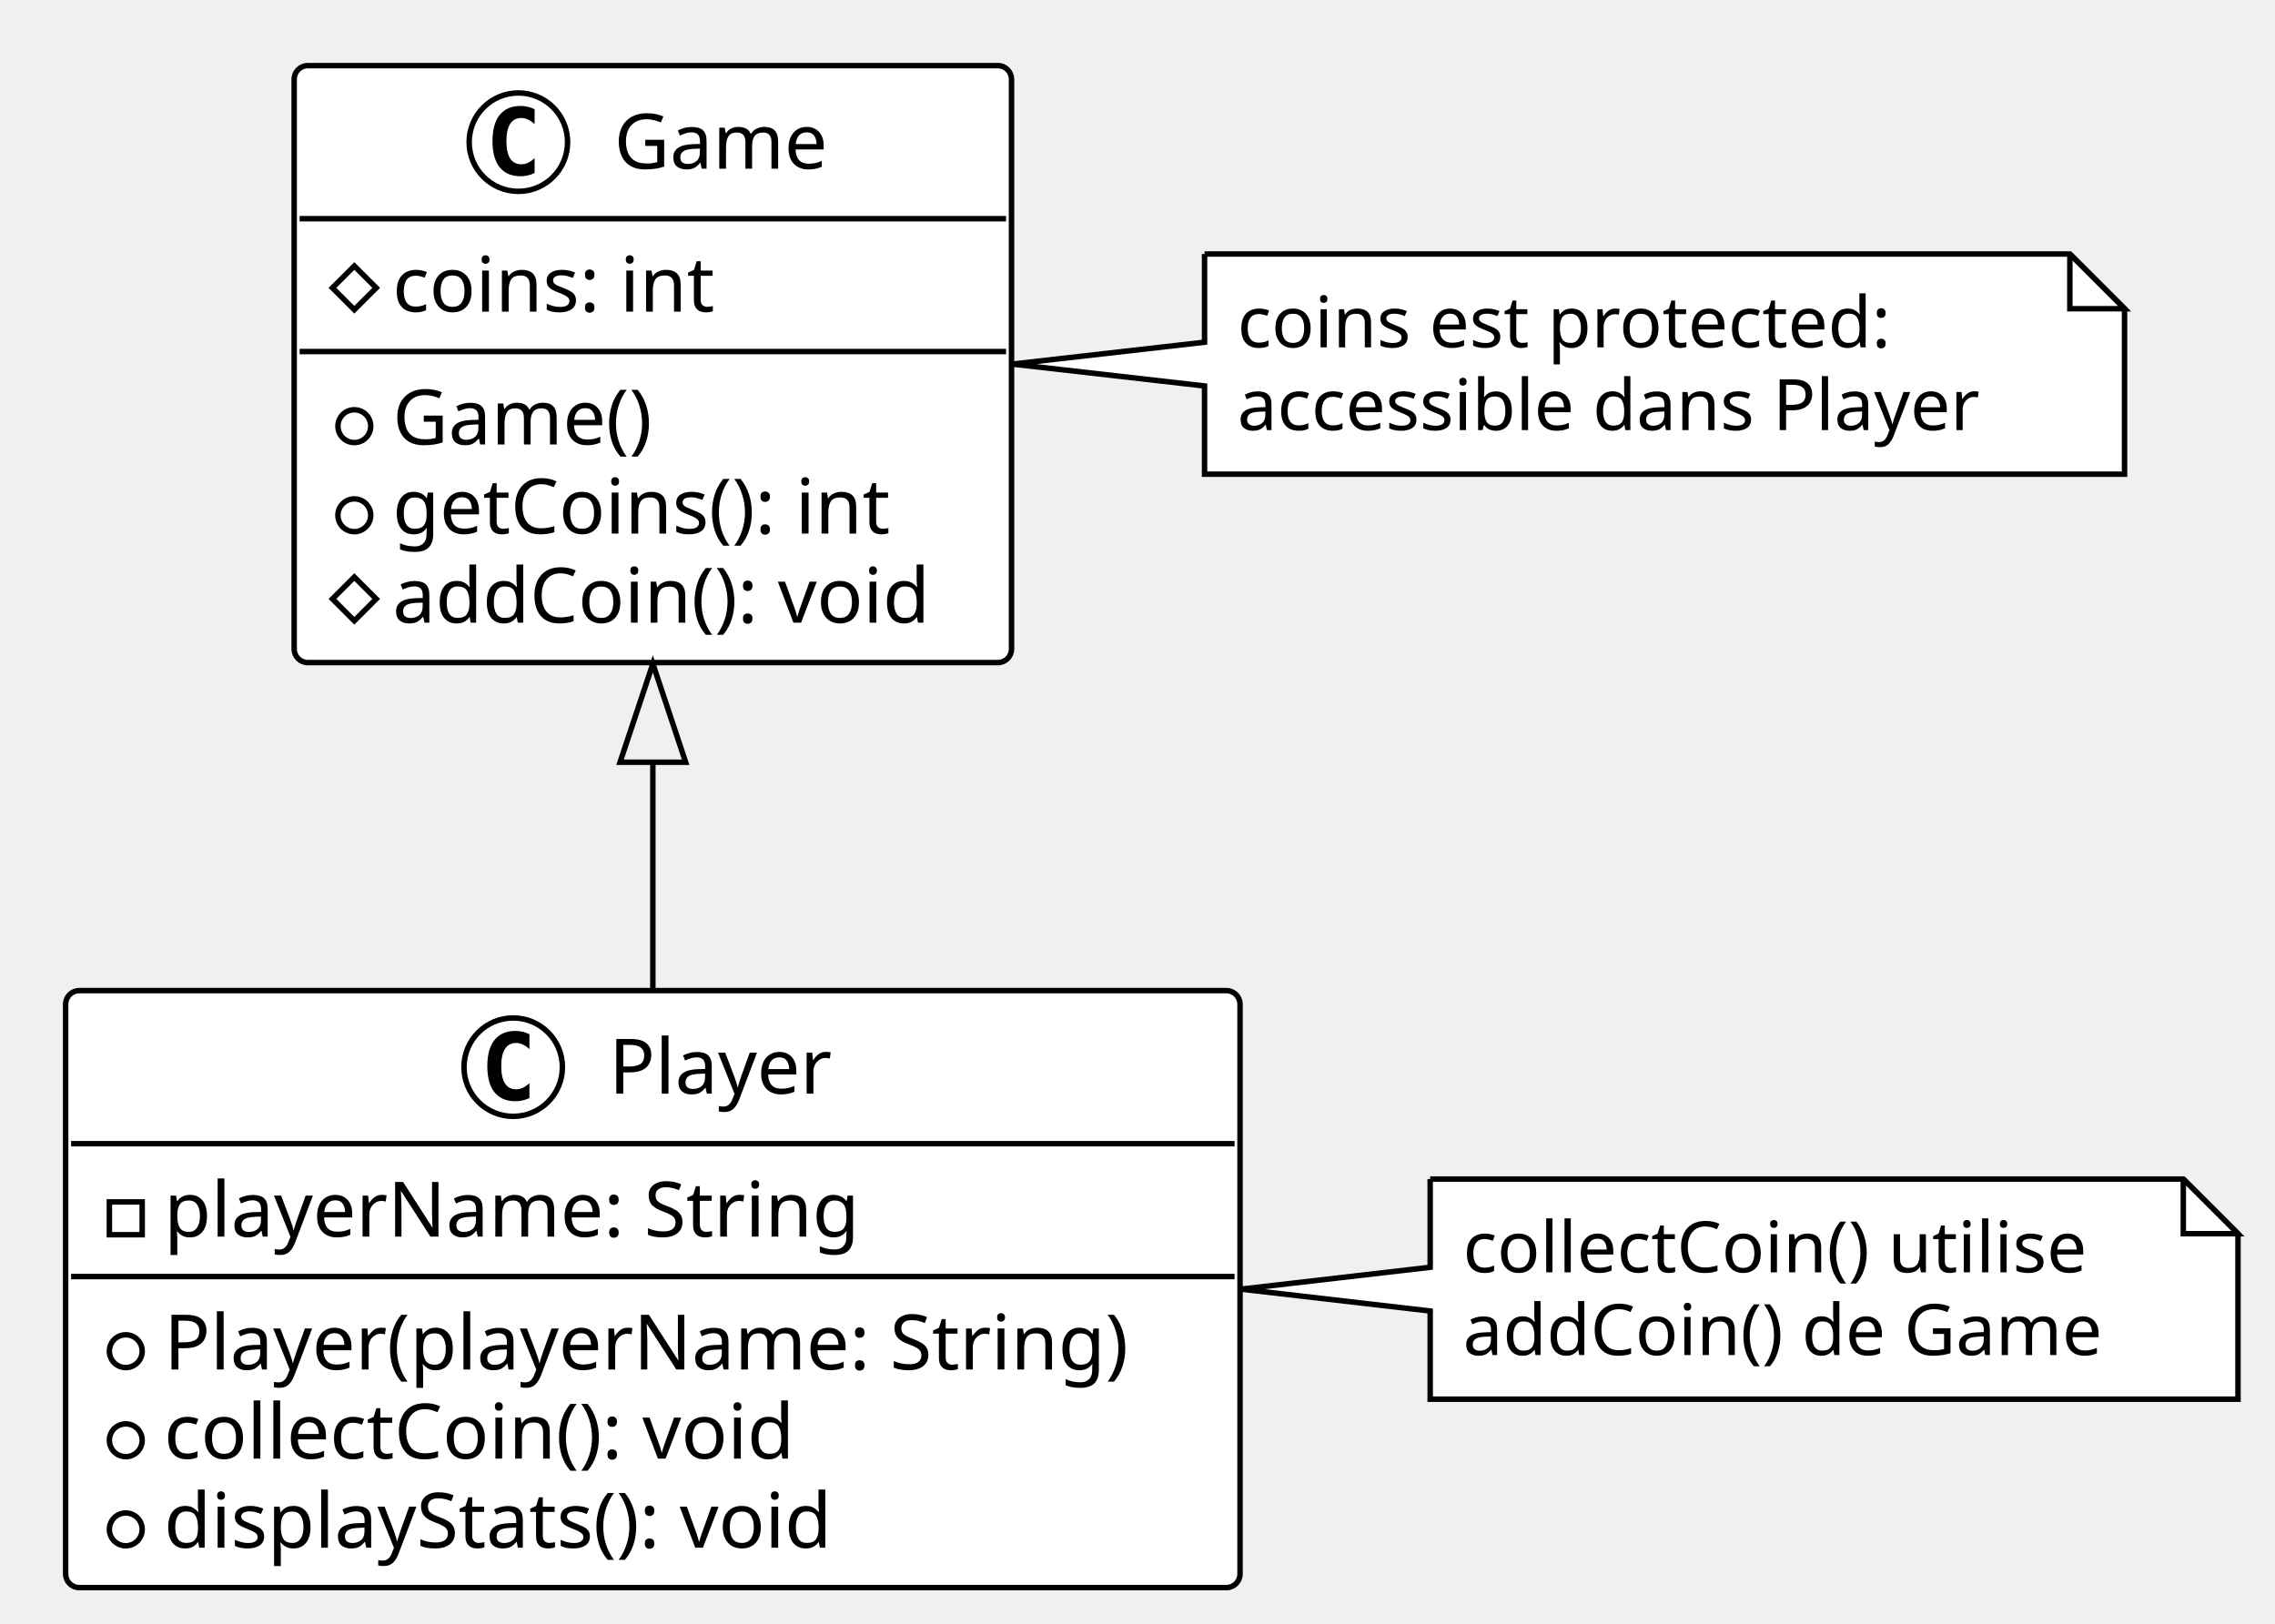
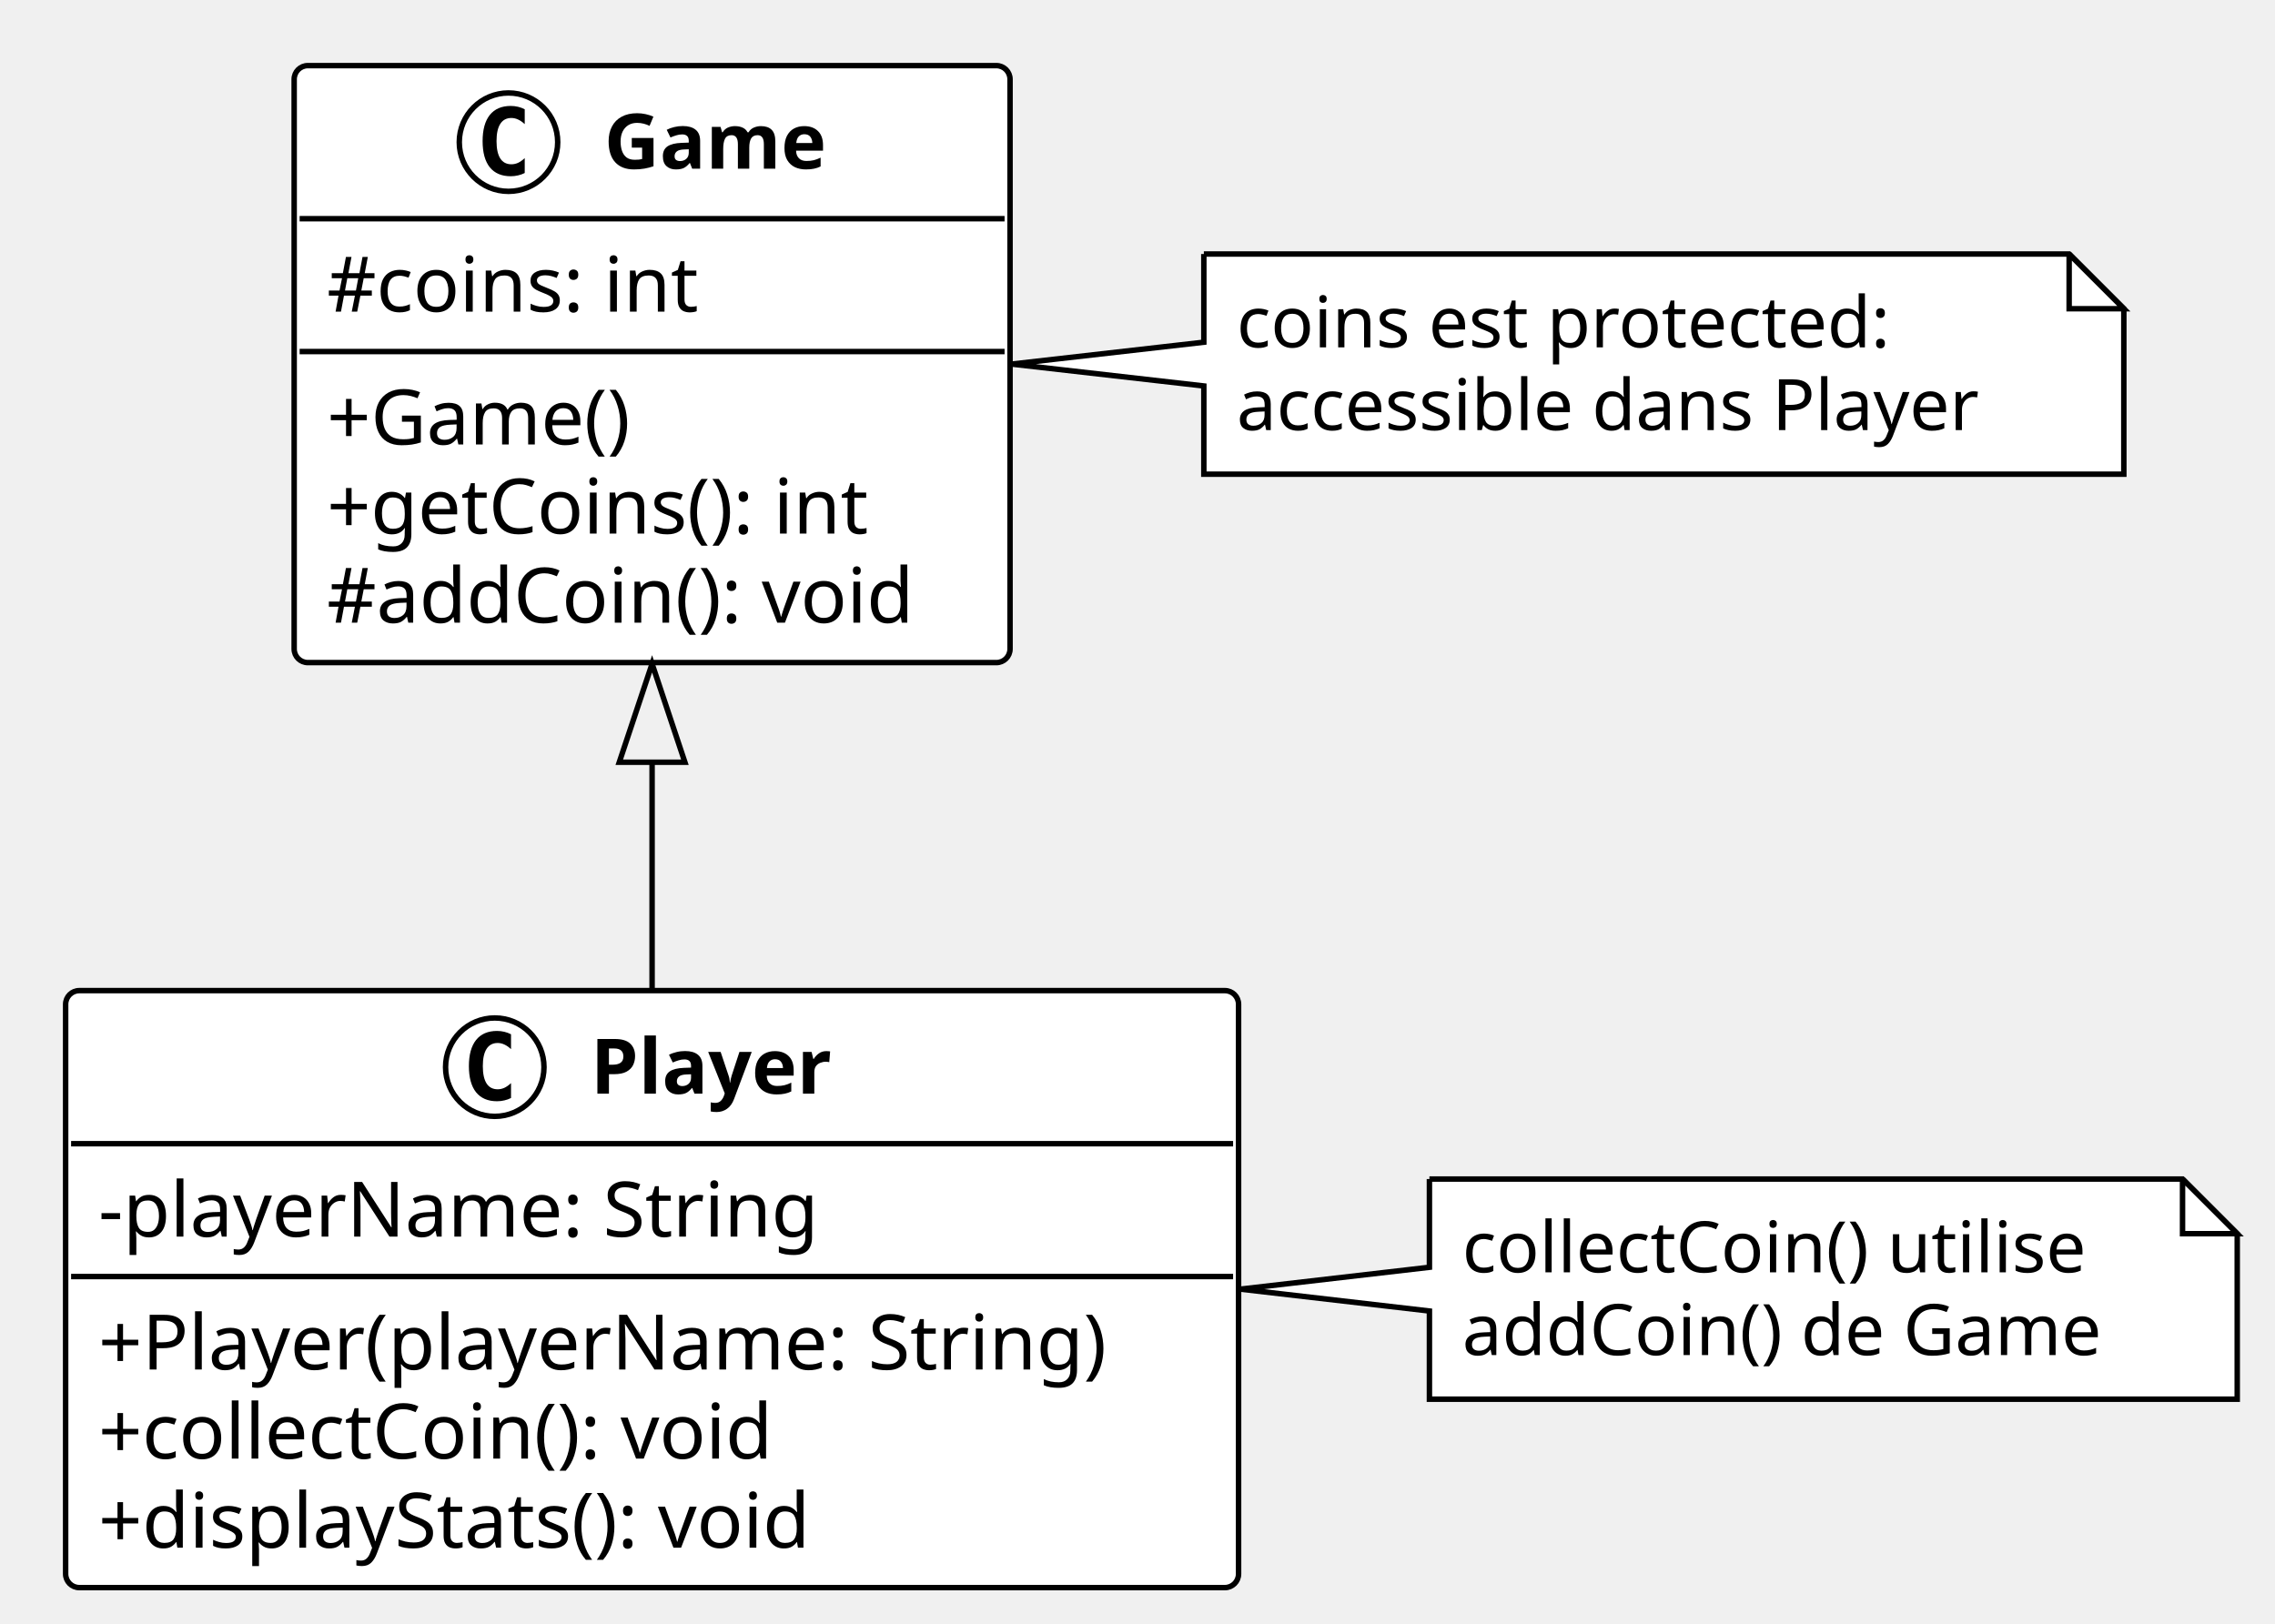
<svg xmlns="http://www.w3.org/2000/svg" contentStyleType="text/css" data-diagram-type="CLASS" height="297px" preserveAspectRatio="none" style="width:416px;height:297px;background:#FFFFFF;" version="1.1" viewBox="0 0 416 297" width="416px" zoomAndPan="magnify">
  <defs />
  <g>
-     <g class="entity" data-entity="Game" data-source-line="3" data-uid="ent0002" id="entity_Game">
-       <rect fill="#FFFFFF" height="109.188" rx="2.5" ry="2.5" style="stroke:#000000;stroke-width:1;" width="131.174" x="53.79" y="12" />
-       <ellipse cx="94.788" cy="26" fill="#FFFFFF" rx="9" ry="9" style="stroke:#000000;stroke-width:1;" />
-       <path d="M97.756,31.641 Q97.178,31.938 96.538,32.078 Q95.897,32.234 95.194,32.234 Q92.694,32.234 91.366,30.594 Q90.053,28.938 90.053,25.812 Q90.053,22.688 91.366,21.031 Q92.694,19.375 95.194,19.375 Q95.897,19.375 96.538,19.531 Q97.194,19.688 97.756,19.984 L97.756,22.703 Q97.131,22.125 96.538,21.859 Q95.944,21.578 95.319,21.578 Q93.975,21.578 93.288,22.656 Q92.6,23.719 92.6,25.812 Q92.6,27.906 93.288,28.984 Q93.975,30.047 95.319,30.047 Q95.944,30.047 96.538,29.781 Q97.131,29.5 97.756,28.922 L97.756,31.641 Z " fill="#000000" />
-       <text fill="#000000" font-family="Verdana" font-size="14" lengthAdjust="spacing" textLength="41.679" x="112.288" y="30.847">Game</text>
-       <line style="stroke:#000000;stroke-width:1;" x1="54.79" x2="183.964" y1="40" y2="40" />
-       <polygon fill="none" points="64.79,48.648,68.79,52.648,64.79,56.648,60.79,52.648" style="stroke:#000000;stroke-width:1;" />
-       <text fill="#000000" font-family="Verdana" font-size="14" lengthAdjust="spacing" textLength="63.738" x="71.79" y="56.995">coins: int</text>
-       <line style="stroke:#000000;stroke-width:1;" x1="54.79" x2="183.964" y1="64.297" y2="64.297" />
-       <ellipse cx="64.79" cy="77.945" fill="#FFFFFF" rx="3" ry="3" style="stroke:#000000;stroke-width:1;" />
-       <text fill="#000000" font-family="Verdana" font-size="14" lengthAdjust="spacing" textLength="52.602" x="71.79" y="81.292">Game()</text>
-       <ellipse cx="64.79" cy="94.242" fill="#FFFFFF" rx="3" ry="3" style="stroke:#000000;stroke-width:1;" />
-       <text fill="#000000" font-family="Verdana" font-size="14" lengthAdjust="spacing" textLength="99.73" x="71.79" y="97.589">getCoins(): int</text>
-       <polygon fill="#FFFFFF" points="64.79,105.539,68.79,109.539,64.79,113.539,60.79,109.539" style="stroke:#000000;stroke-width:1;" />
-       <text fill="#000000" font-family="Verdana" font-size="14" lengthAdjust="spacing" textLength="107.174" x="71.79" y="113.886">addCoin(): void</text>
+     <g class="entity" data-entity="Game" data-source-line="6" data-uid="ent0002" id="entity_Game">
+       <rect fill="#FFFFFF" height="109.188" rx="2.5" ry="2.5" style="stroke:#000000;stroke-width:1;" width="130.904" x="53.79" y="12" />
+       <ellipse cx="92.981" cy="26" fill="#FFFFFF" rx="9" ry="9" style="stroke:#000000;stroke-width:1;" />
+       <path d="M95.95,31.641 Q95.372,31.938 94.731,32.078 Q94.091,32.234 93.388,32.234 Q90.888,32.234 89.559,30.594 Q88.247,28.938 88.247,25.812 Q88.247,22.688 89.559,21.031 Q90.888,19.375 93.388,19.375 Q94.091,19.375 94.731,19.531 Q95.388,19.688 95.95,19.984 L95.95,22.703 Q95.325,22.125 94.731,21.859 Q94.138,21.578 93.513,21.578 Q92.169,21.578 91.481,22.656 Q90.794,23.719 90.794,25.812 Q90.794,27.906 91.481,28.984 Q92.169,30.047 93.513,30.047 Q94.138,30.047 94.731,29.781 Q95.325,29.5 95.95,28.922 L95.95,31.641 Z " fill="#000000" />
+       <text fill="#000000" font-family="Verdana" font-size="14" font-weight="bold" lengthAdjust="spacing" textLength="45.022" x="110.481" y="30.847">Game</text>
+       <line style="stroke:#000000;stroke-width:1;" x1="54.79" x2="183.694" y1="40" y2="40" />
+       <text fill="#000000" font-family="Verdana" font-size="14" lengthAdjust="spacing" textLength="75.469" x="59.79" y="56.995">#coins: int</text>
+       <line style="stroke:#000000;stroke-width:1;" x1="54.79" x2="183.694" y1="64.297" y2="64.297" />
+       <text fill="#000000" font-family="Verdana" font-size="14" lengthAdjust="spacing" textLength="64.333" x="59.79" y="81.292">+Game()</text>
+       <text fill="#000000" font-family="Verdana" font-size="14" lengthAdjust="spacing" textLength="111.46" x="59.79" y="97.589">+getCoins(): int</text>
+       <text fill="#000000" font-family="Verdana" font-size="14" lengthAdjust="spacing" textLength="118.904" x="59.79" y="113.886">#addCoin(): void</text>
    </g>
-     <g class="entity" data-entity="Player" data-source-line="10" data-uid="ent0003" id="entity_Player">
-       <rect fill="#FFFFFF" height="109.188" rx="2.5" ry="2.5" style="stroke:#000000;stroke-width:1;" width="214.75" x="12" y="181.18" />
-       <ellipse cx="93.842" cy="195.18" fill="#FFFFFF" rx="9" ry="9" style="stroke:#000000;stroke-width:1;" />
-       <path d="M96.811,200.821 Q96.233,201.118 95.592,201.258 Q94.952,201.414 94.249,201.414 Q91.749,201.414 90.42,199.774 Q89.108,198.118 89.108,194.993 Q89.108,191.868 90.42,190.211 Q91.749,188.555 94.249,188.555 Q94.952,188.555 95.592,188.711 Q96.249,188.868 96.811,189.164 L96.811,191.883 Q96.186,191.305 95.592,191.039 Q94.999,190.758 94.374,190.758 Q93.03,190.758 92.342,191.836 Q91.655,192.899 91.655,194.993 Q91.655,197.086 92.342,198.164 Q93.03,199.227 94.374,199.227 Q94.999,199.227 95.592,198.961 Q96.186,198.68 96.811,198.102 L96.811,200.821 Z " fill="#000000" />
-       <text fill="#000000" font-family="Verdana" font-size="14" lengthAdjust="spacing" textLength="43.565" x="111.342" y="200.027">Player</text>
-       <line style="stroke:#000000;stroke-width:1;" x1="13" x2="225.75" y1="209.18" y2="209.18" />
-       <rect fill="none" height="6" style="stroke:#000000;stroke-width:1;" width="6" x="20" y="219.828" />
-       <text fill="#000000" font-family="Verdana" font-size="14" lengthAdjust="spacing" textLength="136.261" x="30" y="226.175">playerName: String</text>
-       <line style="stroke:#000000;stroke-width:1;" x1="13" x2="225.75" y1="233.477" y2="233.477" />
-       <ellipse cx="23" cy="247.125" fill="#FFFFFF" rx="3" ry="3" style="stroke:#000000;stroke-width:1;" />
-       <text fill="#000000" font-family="Verdana" font-size="14" lengthAdjust="spacing" textLength="190.75" x="30" y="250.472">Player(playerName: String)</text>
-       <ellipse cx="23" cy="263.422" fill="#FFFFFF" rx="3" ry="3" style="stroke:#000000;stroke-width:1;" />
-       <text fill="#000000" font-family="Verdana" font-size="14" lengthAdjust="spacing" textLength="126.663" x="30" y="266.769">collectCoin(): void</text>
-       <ellipse cx="23" cy="279.719" fill="#FFFFFF" rx="3" ry="3" style="stroke:#000000;stroke-width:1;" />
-       <text fill="#000000" font-family="Verdana" font-size="14" lengthAdjust="spacing" textLength="135.167" x="30" y="283.066">displayStats(): void</text>
+     <g class="entity" data-entity="Player" data-source-line="13" data-uid="ent0003" id="entity_Player">
+       <rect fill="#FFFFFF" height="109.188" rx="2.5" ry="2.5" style="stroke:#000000;stroke-width:1;" width="214.481" x="12" y="181.18" />
+       <ellipse cx="90.474" cy="195.18" fill="#FFFFFF" rx="9" ry="9" style="stroke:#000000;stroke-width:1;" />
+       <path d="M93.443,200.821 Q92.865,201.118 92.224,201.258 Q91.584,201.414 90.88,201.414 Q88.38,201.414 87.052,199.774 Q85.74,198.118 85.74,194.993 Q85.74,191.868 87.052,190.211 Q88.38,188.555 90.88,188.555 Q91.584,188.555 92.224,188.711 Q92.88,188.868 93.443,189.164 L93.443,191.883 Q92.818,191.305 92.224,191.039 Q91.63,190.758 91.005,190.758 Q89.662,190.758 88.974,191.836 Q88.287,192.899 88.287,194.993 Q88.287,197.086 88.974,198.164 Q89.662,199.227 91.005,199.227 Q91.63,199.227 92.224,198.961 Q92.818,198.68 93.443,198.102 L93.443,200.821 Z " fill="#000000" />
+       <text fill="#000000" font-family="Verdana" font-size="14" font-weight="bold" lengthAdjust="spacing" textLength="50.032" x="107.974" y="200.027">Player</text>
+       <line style="stroke:#000000;stroke-width:1;" x1="13" x2="225.481" y1="209.18" y2="209.18" />
+       <text fill="#000000" font-family="Verdana" font-size="14" lengthAdjust="spacing" textLength="141.312" x="18" y="226.175">-playerName: String</text>
+       <line style="stroke:#000000;stroke-width:1;" x1="13" x2="225.481" y1="233.477" y2="233.477" />
+       <text fill="#000000" font-family="Verdana" font-size="14" lengthAdjust="spacing" textLength="202.481" x="18" y="250.472">+Player(playerName: String)</text>
+       <text fill="#000000" font-family="Verdana" font-size="14" lengthAdjust="spacing" textLength="138.394" x="18" y="266.769">+collectCoin(): void</text>
+       <text fill="#000000" font-family="Verdana" font-size="14" lengthAdjust="spacing" textLength="146.898" x="18" y="283.066">+displayStats(): void</text>
    </g>
-     <g class="entity" data-entity="GMN5" data-source-line="20" data-uid="ent0006" id="entity_GMN5">
-       <path d="M220.26,46.46 L220.26,62.59 L185.14,66.59 L220.26,70.59 L220.26,86.726 A0,0 0 0 0 220.26,86.726 L388.488,86.726 A0,0 0 0 0 388.488,86.726 L388.488,56.46 L378.488,46.46 L220.26,46.46 A0,0 0 0 0 220.26,46.46" fill="#FFFFFF" style="stroke:#000000;stroke-width:1;" />
-       <path d="M378.488,46.46 L378.488,56.46 L388.488,56.46 L378.488,46.46" fill="#FFFFFF" style="stroke:#000000;stroke-width:1;" />
-       <text fill="#000000" font-family="Verdana" font-size="13" lengthAdjust="spacing" textLength="129.378" x="226.26" y="63.527">coins est protected:</text>
-       <text fill="#000000" font-family="Verdana" font-size="13" lengthAdjust="spacing" textLength="147.227" x="226.26" y="78.66">accessible dans Player</text>
+     <g class="entity" data-entity="GMN5" data-source-line="23" data-uid="ent0006" id="entity_GMN5">
+       <path d="M220.13,46.46 L220.13,62.59 L185,66.59 L220.13,70.59 L220.13,86.726 A0,0 0 0 0 220.13,86.726 L388.358,86.726 A0,0 0 0 0 388.358,86.726 L388.358,56.46 L378.358,46.46 L220.13,46.46 A0,0 0 0 0 220.13,46.46" fill="#FFFFFF" style="stroke:#000000;stroke-width:1;" />
+       <path d="M378.358,46.46 L378.358,56.46 L388.358,56.46 L378.358,46.46" fill="#FFFFFF" style="stroke:#000000;stroke-width:1;" />
+       <text fill="#000000" font-family="Verdana" font-size="13" lengthAdjust="spacing" textLength="129.378" x="226.13" y="63.527">coins est protected:</text>
+       <text fill="#000000" font-family="Verdana" font-size="13" lengthAdjust="spacing" textLength="147.227" x="226.13" y="78.66">accessible dans Player</text>
    </g>
-     <g class="entity" data-entity="GMN8" data-source-line="25" data-uid="ent0009" id="entity_GMN8">
-       <path d="M261.52,215.64 L261.52,231.78 L226.95,235.78 L261.52,239.78 L261.52,255.906 A0,0 0 0 0 261.52,255.906 L409.232,255.906 A0,0 0 0 0 409.232,255.906 L409.232,225.64 L399.232,215.64 L261.52,215.64 A0,0 0 0 0 261.52,215.64" fill="#FFFFFF" style="stroke:#000000;stroke-width:1;" />
-       <path d="M399.232,215.64 L399.232,225.64 L409.232,225.64 L399.232,215.64" fill="#FFFFFF" style="stroke:#000000;stroke-width:1;" />
-       <text fill="#000000" font-family="Verdana" font-size="13" lengthAdjust="spacing" textLength="124.668" x="267.52" y="232.707">collectCoin() utilise</text>
-       <text fill="#000000" font-family="Verdana" font-size="13" lengthAdjust="spacing" textLength="126.712" x="267.52" y="247.84">addCoin() de Game</text>
+     <g class="entity" data-entity="GMN8" data-source-line="28" data-uid="ent0009" id="entity_GMN8">
+       <path d="M261.38,215.64 L261.38,231.78 L226.82,235.78 L261.38,239.78 L261.38,255.906 A0,0 0 0 0 261.38,255.906 L409.092,255.906 A0,0 0 0 0 409.092,255.906 L409.092,225.64 L399.092,215.64 L261.38,215.64 A0,0 0 0 0 261.38,215.64" fill="#FFFFFF" style="stroke:#000000;stroke-width:1;" />
+       <path d="M399.092,215.64 L399.092,225.64 L409.092,225.64 L399.092,215.64" fill="#FFFFFF" style="stroke:#000000;stroke-width:1;" />
+       <text fill="#000000" font-family="Verdana" font-size="13" lengthAdjust="spacing" textLength="124.668" x="267.38" y="232.707">collectCoin() utilise</text>
+       <text fill="#000000" font-family="Verdana" font-size="13" lengthAdjust="spacing" textLength="126.712" x="267.38" y="247.84">addCoin() de Game</text>
    </g>
-     <g class="link" data-entity-1="Game" data-entity-2="Player" data-source-line="17" data-uid="lnk4" id="link_Game_Player">
-       <path codeLine="17" d="M119.38,139.41 C119.38,158.4 119.38,161.76 119.38,180.77" fill="none" id="Game-backto-Player" style="stroke:#000000;stroke-width:1;" />
-       <polygon fill="none" points="119.38,121.41,113.38,139.41,125.38,139.41,119.38,121.41" style="stroke:#000000;stroke-width:1;" />
+     <g class="link" data-entity-1="Game" data-entity-2="Player" data-source-line="20" data-uid="lnk4" id="link_Game_Player">
+       <path codeLine="20" d="M119.24,139.41 C119.24,158.4 119.24,161.76 119.24,180.77" fill="none" id="Game-backto-Player" style="stroke:#000000;stroke-width:1;" />
+       <polygon fill="none" points="119.24,121.41,113.24,139.41,125.24,139.41,119.24,121.41" style="stroke:#000000;stroke-width:1;" />
    </g>
  </g>
</svg>
